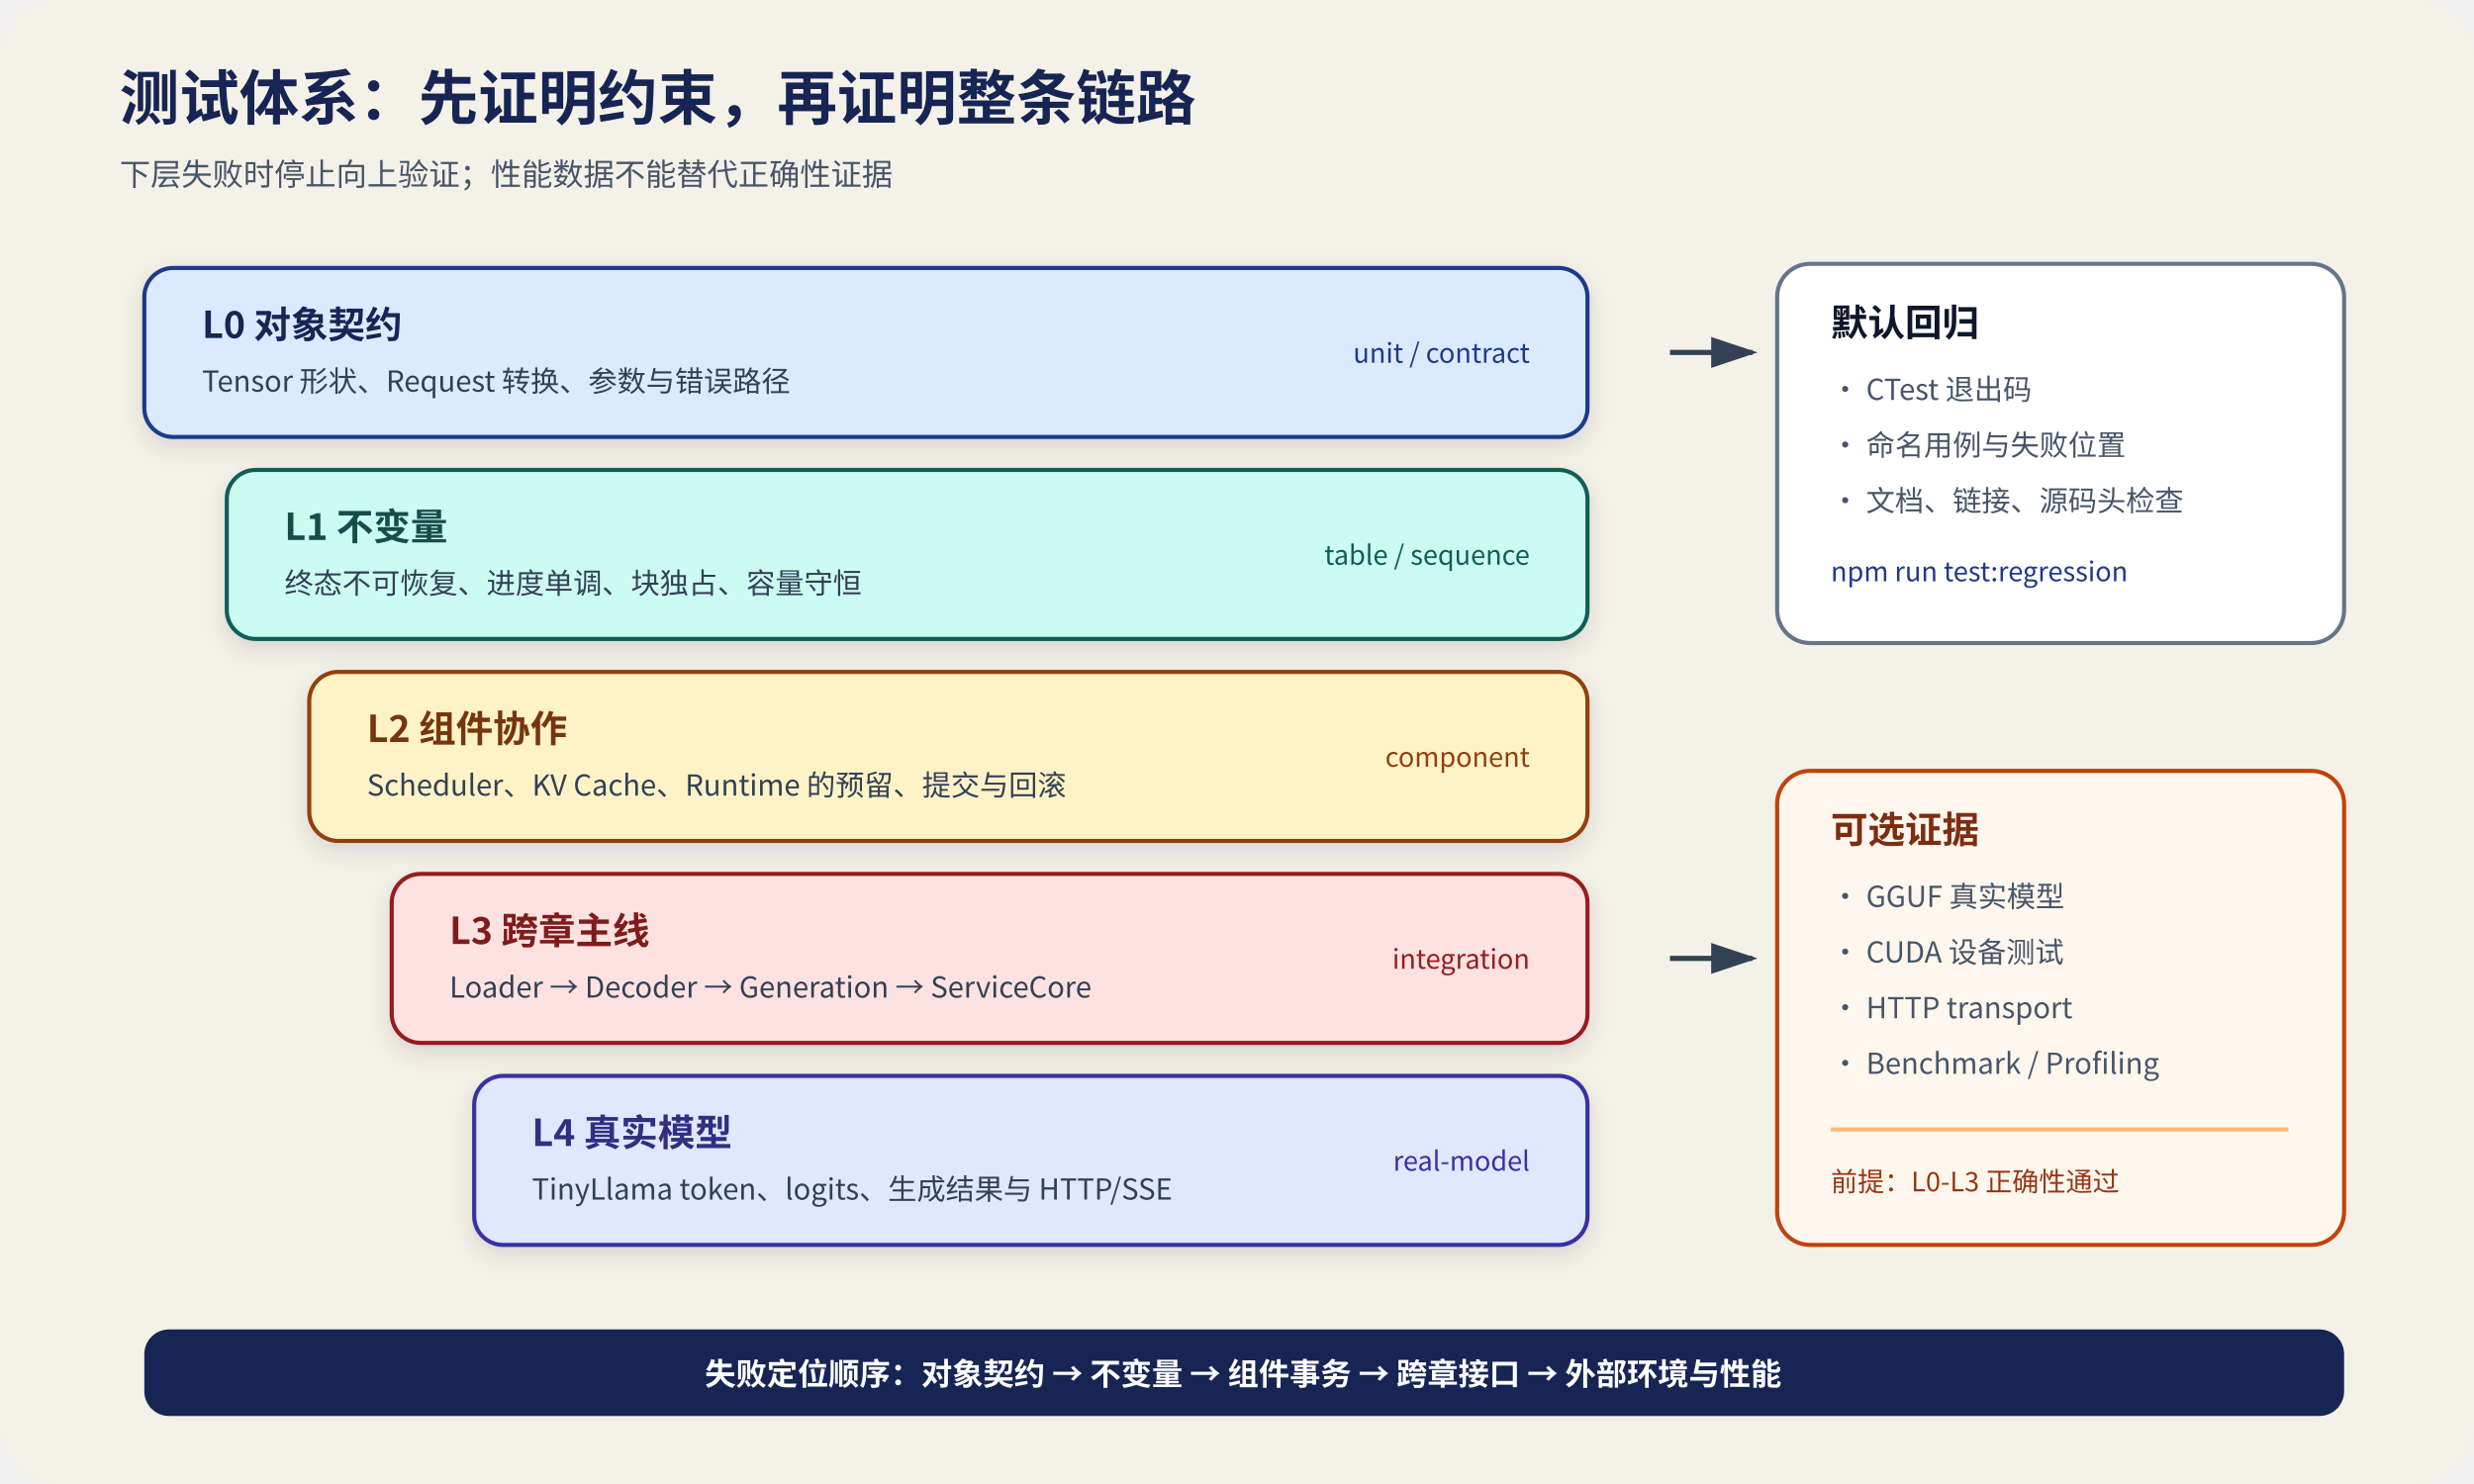
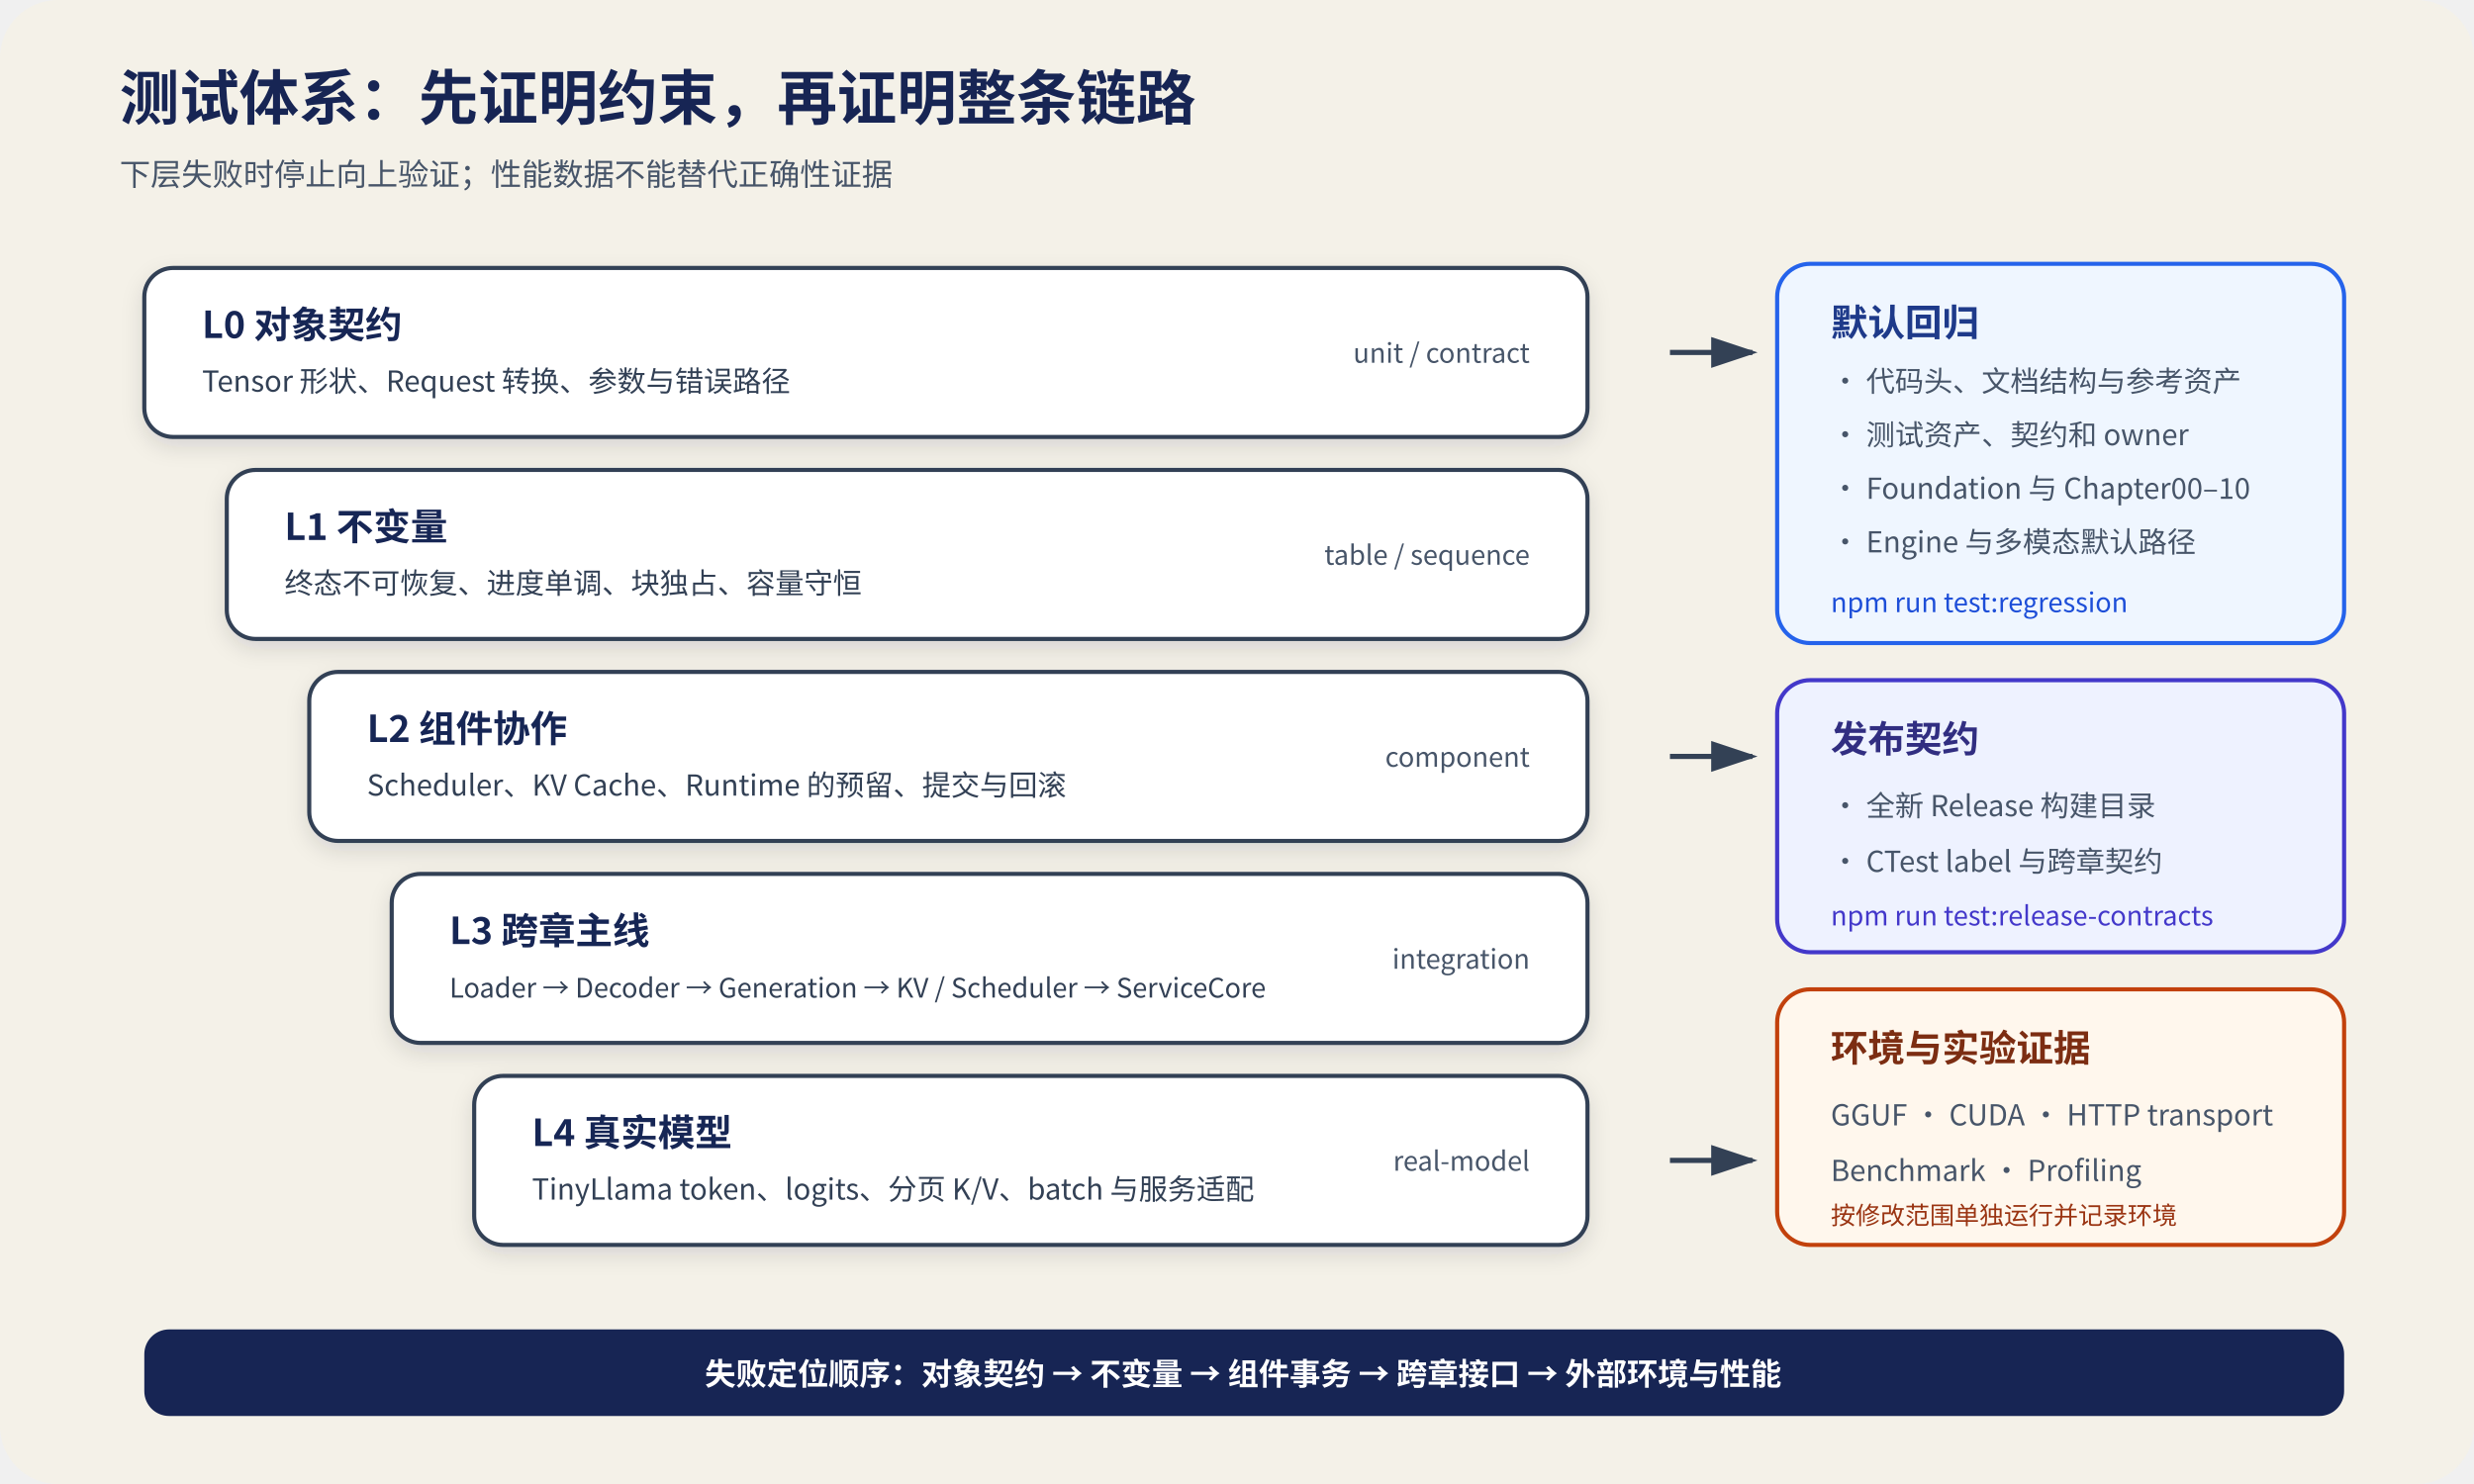
<svg xmlns="http://www.w3.org/2000/svg" viewBox="0 0 1200 720" role="img" aria-labelledby="title desc">
  <defs>
    <marker id="arrow" markerWidth="10" markerHeight="10" refX="8" refY="3" orient="auto">
      <path d="M0,0 L9,3 L0,6 Z" fill="#334155" />
    </marker>
    <filter id="shadow" x="-10%" y="-10%" width="120%" height="130%">
      <feDropShadow dx="0" dy="4" stdDeviation="5" flood-color="#0f172a" flood-opacity="0.12" />
    </filter>
  </defs>
  <rect width="1200" height="720" rx="28" fill="#f4f1e8" />
  <g font-family="Noto Sans CJK SC, sans-serif">
    <text x="58" y="58" fill="#172554" font-size="29" font-weight="700">测试体系：先证明约束，再证明整条链路</text>
    <text x="58" y="90" fill="#475569" font-size="15">下层失败时停止向上验证；性能数据不能替代正确性证据</text>
    <g filter="url(#shadow)">
-       <rect x="70" y="130" width="700" height="82" rx="14" fill="#dbeafe" stroke="#1e3a8a" stroke-width="2" />
+       <rect x="70" y="130" width="700" height="82" rx="14" fill="#ffffff" stroke="#334155" stroke-width="2" />
      <text x="98" y="164" fill="#172554" font-size="18" font-weight="700">L0 对象契约</text>
      <text x="98" y="190" fill="#334155" font-size="14">Tensor 形状、Request 转换、参数与错误路径</text>
-       <text x="742" y="176" text-anchor="end" fill="#1e3a8a" font-size="13">unit / contract</text>
-       <rect x="110" y="228" width="660" height="82" rx="14" fill="#ccfbf1" stroke="#115e59" stroke-width="2" />
-       <text x="138" y="262" fill="#134e4a" font-size="18" font-weight="700">L1 不变量</text>
+       <text x="742" y="176" text-anchor="end" fill="#475569" font-size="13">unit / contract</text>
+       <rect x="110" y="228" width="660" height="82" rx="14" fill="#ffffff" stroke="#334155" stroke-width="2" />
+       <text x="138" y="262" fill="#172554" font-size="18" font-weight="700">L1 不变量</text>
      <text x="138" y="288" fill="#334155" font-size="14">终态不可恢复、进度单调、块独占、容量守恒</text>
-       <text x="742" y="274" text-anchor="end" fill="#115e59" font-size="13">table / sequence</text>
-       <rect x="150" y="326" width="620" height="82" rx="14" fill="#fef3c7" stroke="#92400e" stroke-width="2" />
-       <text x="178" y="360" fill="#78350f" font-size="18" font-weight="700">L2 组件协作</text>
+       <text x="742" y="274" text-anchor="end" fill="#475569" font-size="13">table / sequence</text>
+       <rect x="150" y="326" width="620" height="82" rx="14" fill="#ffffff" stroke="#334155" stroke-width="2" />
+       <text x="178" y="360" fill="#172554" font-size="18" font-weight="700">L2 组件协作</text>
      <text x="178" y="386" fill="#334155" font-size="14">Scheduler、KV Cache、Runtime 的预留、提交与回滚</text>
-       <text x="742" y="372" text-anchor="end" fill="#92400e" font-size="13">component</text>
-       <rect x="190" y="424" width="580" height="82" rx="14" fill="#fee2e2" stroke="#991b1b" stroke-width="2" />
-       <text x="218" y="458" fill="#7f1d1d" font-size="18" font-weight="700">L3 跨章主线</text>
-       <text x="218" y="484" fill="#334155" font-size="14">Loader → Decoder → Generation → ServiceCore</text>
-       <text x="742" y="470" text-anchor="end" fill="#991b1b" font-size="13">integration</text>
-       <rect x="230" y="522" width="540" height="82" rx="14" fill="#e0e7ff" stroke="#3730a3" stroke-width="2" />
-       <text x="258" y="556" fill="#312e81" font-size="18" font-weight="700">L4 真实模型</text>
-       <text x="258" y="582" fill="#334155" font-size="14">TinyLlama token、logits、生成结果与 HTTP/SSE</text>
-       <text x="742" y="568" text-anchor="end" fill="#3730a3" font-size="13">real-model</text>
+       <text x="742" y="372" text-anchor="end" fill="#475569" font-size="13">component</text>
+       <rect x="190" y="424" width="580" height="82" rx="14" fill="#ffffff" stroke="#334155" stroke-width="2" />
+       <text x="218" y="458" fill="#172554" font-size="18" font-weight="700">L3 跨章主线</text>
+       <text x="218" y="484" fill="#334155" font-size="13">Loader → Decoder → Generation → KV / Scheduler → ServiceCore</text>
+       <text x="742" y="470" text-anchor="end" fill="#475569" font-size="13">integration</text>
+       <rect x="230" y="522" width="540" height="82" rx="14" fill="#ffffff" stroke="#334155" stroke-width="2" />
+       <text x="258" y="556" fill="#172554" font-size="18" font-weight="700">L4 真实模型</text>
+       <text x="258" y="582" fill="#334155" font-size="14">TinyLlama token、logits、分页 K/V、batch 与服务适配</text>
+       <text x="742" y="568" text-anchor="end" fill="#475569" font-size="13">real-model</text>
    </g>
    <path d="M810 171 H850" stroke="#334155" stroke-width="2.5" marker-end="url(#arrow)" />
-     <rect x="862" y="128" width="275" height="184" rx="16" fill="#ffffff" stroke="#64748b" stroke-width="2" />
-     <text x="888" y="163" fill="#0f172a" font-size="18" font-weight="700">默认回归</text>
-     <text x="888" y="194" fill="#475569" font-size="14">• CTest 退出码</text>
-     <text x="888" y="221" fill="#475569" font-size="14">• 命名用例与失败位置</text>
-     <text x="888" y="248" fill="#475569" font-size="14">• 文档、链接、源码头检查</text>
-     <text x="888" y="282" fill="#1e3a8a" font-size="13">npm run test:regression</text>
-     <path d="M810 465 H850" stroke="#334155" stroke-width="2.5" marker-end="url(#arrow)" />
-     <rect x="862" y="374" width="275" height="230" rx="16" fill="#fff7ed" stroke="#c2410c" stroke-width="2" />
-     <text x="888" y="409" fill="#7c2d12" font-size="18" font-weight="700">可选证据</text>
-     <text x="888" y="440" fill="#475569" font-size="14">• GGUF 真实模型</text>
-     <text x="888" y="467" fill="#475569" font-size="14">• CUDA 设备测试</text>
-     <text x="888" y="494" fill="#475569" font-size="14">• HTTP transport</text>
-     <text x="888" y="521" fill="#475569" font-size="14">• Benchmark / Profiling</text>
-     <line x1="888" y1="548" x2="1110" y2="548" stroke="#fdba74" stroke-width="2" />
-     <text x="888" y="578" fill="#9a3412" font-size="13">前提：L0-L3 正确性通过</text>
+     <rect x="862" y="128" width="275" height="184" rx="16" fill="#eff6ff" stroke="#2563eb" stroke-width="2" />
+     <text x="888" y="163" fill="#1e3a8a" font-size="18" font-weight="700">默认回归</text>
+     <text x="888" y="190" fill="#475569" font-size="14">• 代码头、文档结构与参考资产</text>
+     <text x="888" y="216" fill="#475569" font-size="14">• 测试资产、契约和 owner</text>
+     <text x="888" y="242" fill="#475569" font-size="14">• Foundation 与 Chapter00–10</text>
+     <text x="888" y="268" fill="#475569" font-size="14">• Engine 与多模态默认路径</text>
+     <text x="888" y="297" fill="#1d4ed8" font-size="13">npm run test:regression</text>
+     <path d="M810 367 H850" stroke="#334155" stroke-width="2.5" marker-end="url(#arrow)" />
+     <rect x="862" y="330" width="275" height="132" rx="16" fill="#eef2ff" stroke="#4338ca" stroke-width="2" />
+     <text x="888" y="365" fill="#312e81" font-size="18" font-weight="700">发布契约</text>
+     <text x="888" y="396" fill="#475569" font-size="14">• 全新 Release 构建目录</text>
+     <text x="888" y="423" fill="#475569" font-size="14">• CTest label 与跨章契约</text>
+     <text x="888" y="449" fill="#4338ca" font-size="13">npm run test:release-contracts</text>
+     <path d="M810 563 H850" stroke="#334155" stroke-width="2.5" marker-end="url(#arrow)" />
+     <rect x="862" y="480" width="275" height="124" rx="16" fill="#fff7ed" stroke="#c2410c" stroke-width="2" />
+     <text x="888" y="515" fill="#7c2d12" font-size="18" font-weight="700">环境与实验证据</text>
+     <text x="888" y="546" fill="#475569" font-size="14">GGUF · CUDA · HTTP transport</text>
+     <text x="888" y="573" fill="#475569" font-size="14">Benchmark · Profiling</text>
+     <text x="888" y="594" fill="#9a3412" font-size="12">按修改范围单独运行并记录环境</text>
    <rect x="70" y="645" width="1067" height="42" rx="12" fill="#172554" />
    <text x="603" y="672" text-anchor="middle" fill="#ffffff" font-size="15" font-weight="700">失败定位顺序：对象契约 → 不变量 → 组件事务 → 跨章接口 → 外部环境与性能</text>
  </g>
</svg>
